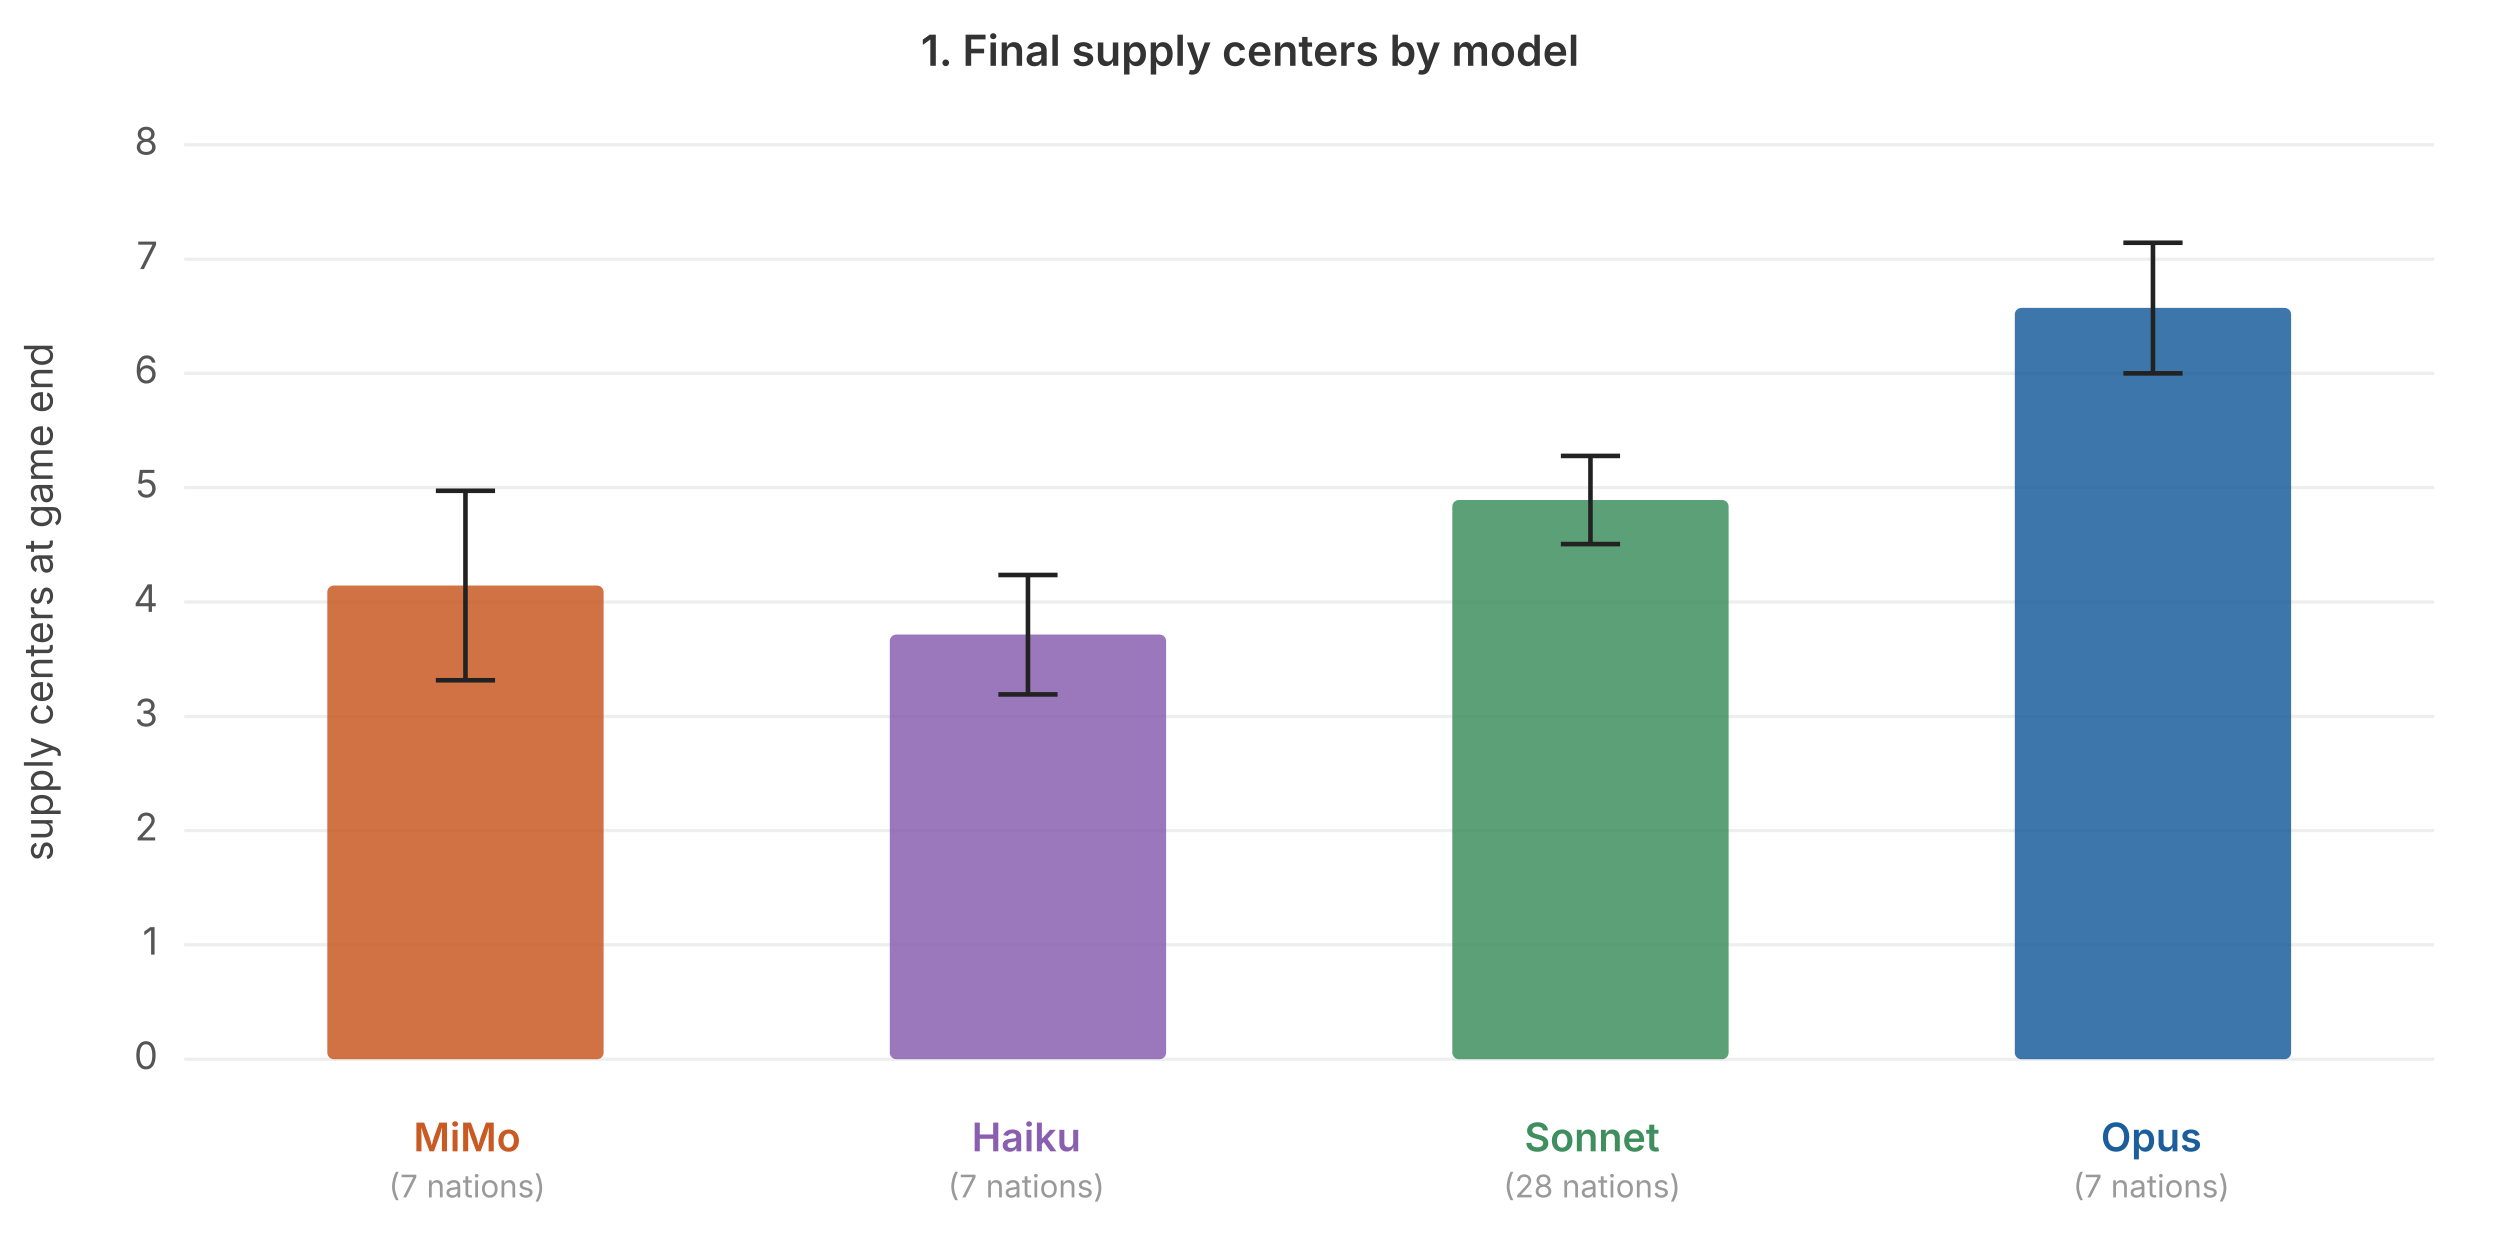
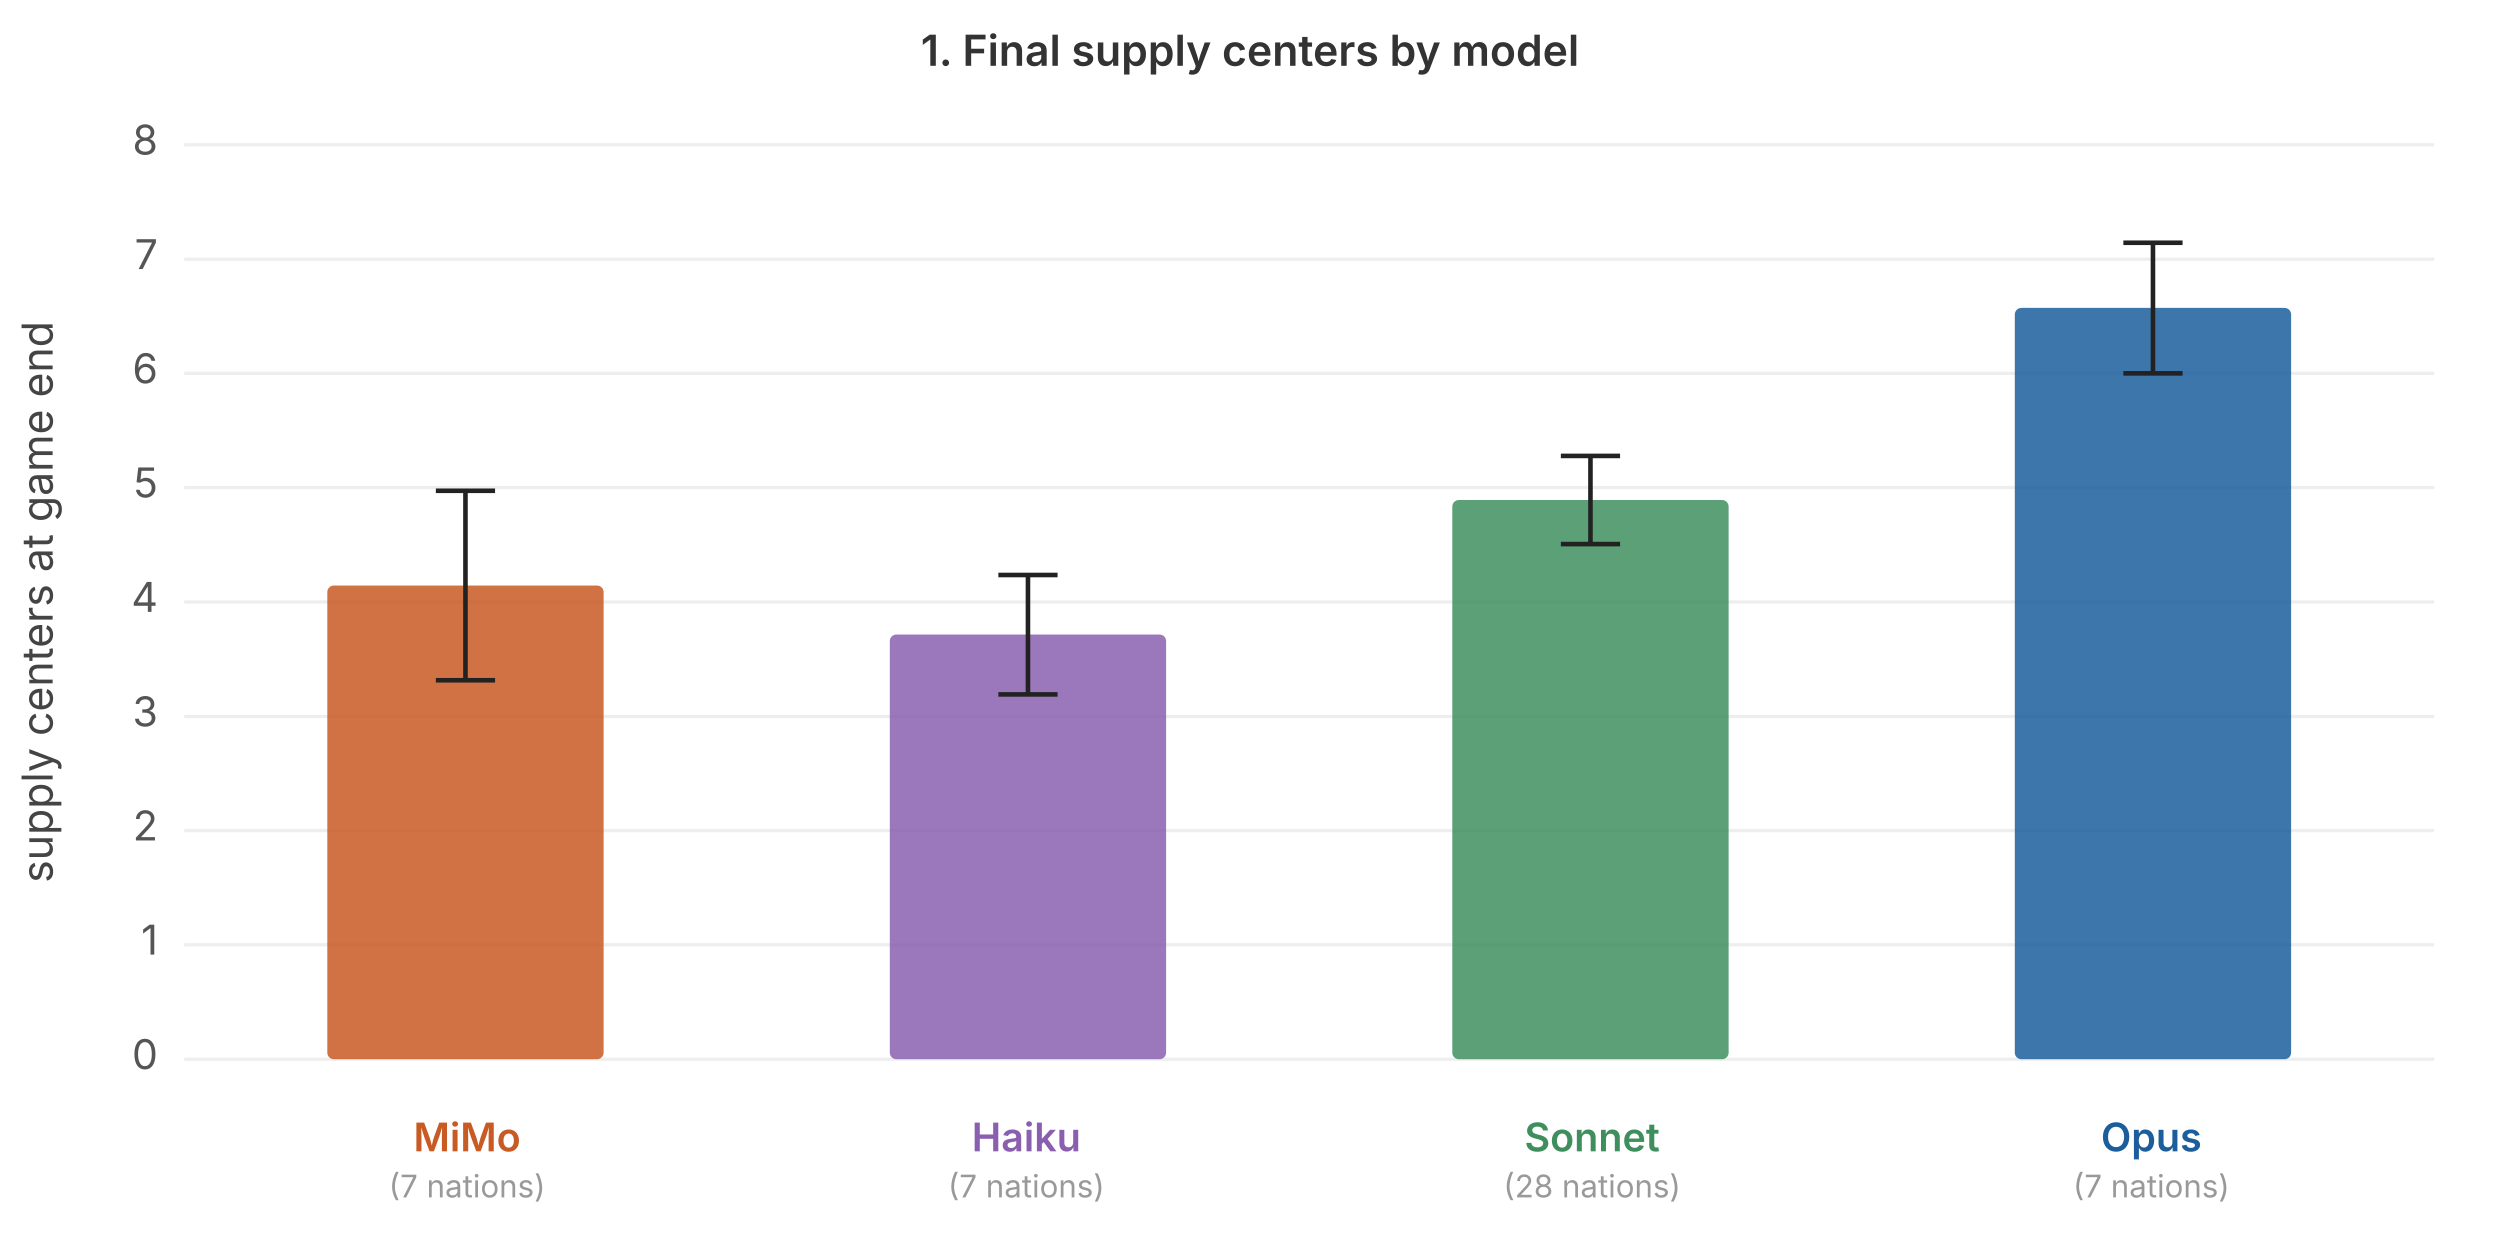
<svg xmlns="http://www.w3.org/2000/svg" viewBox="0 0 760 380" font-family="-apple-system, system-ui, sans-serif" width="760" height="380">
  <text x="380" y="20" text-anchor="middle" font-size="13" font-weight="600" fill="#333">1. Final supply centers by model</text>
  <line x1="56" y1="322.0" x2="740" y2="322.0" stroke="#eee" stroke-width="1" />
-   <text x="48" y="325.0" text-anchor="end" font-size="11.5" fill="#555">0</text>
+   <text x="48" y="325.0" text-anchor="end" font-size="12.5" fill="#555">0</text>
  <line x1="56" y1="287.2" x2="740" y2="287.2" stroke="#eee" stroke-width="1" />
-   <text x="48" y="290.2" text-anchor="end" font-size="11.5" fill="#555">1</text>
+   <text x="48" y="290.2" text-anchor="end" font-size="12.5" fill="#555">1</text>
  <line x1="56" y1="252.5" x2="740" y2="252.5" stroke="#eee" stroke-width="1" />
-   <text x="48" y="255.5" text-anchor="end" font-size="11.5" fill="#555">2</text>
+   <text x="48" y="255.5" text-anchor="end" font-size="12.5" fill="#555">2</text>
  <line x1="56" y1="217.8" x2="740" y2="217.8" stroke="#eee" stroke-width="1" />
-   <text x="48" y="220.8" text-anchor="end" font-size="11.5" fill="#555">3</text>
+   <text x="48" y="220.8" text-anchor="end" font-size="12.5" fill="#555">3</text>
  <line x1="56" y1="183.0" x2="740" y2="183.0" stroke="#eee" stroke-width="1" />
-   <text x="48" y="186.0" text-anchor="end" font-size="11.5" fill="#555">4</text>
+   <text x="48" y="186.0" text-anchor="end" font-size="12.5" fill="#555">4</text>
  <line x1="56" y1="148.2" x2="740" y2="148.2" stroke="#eee" stroke-width="1" />
-   <text x="48" y="151.2" text-anchor="end" font-size="11.5" fill="#555">5</text>
+   <text x="48" y="151.2" text-anchor="end" font-size="12.5" fill="#555">5</text>
  <line x1="56" y1="113.5" x2="740" y2="113.5" stroke="#eee" stroke-width="1" />
-   <text x="48" y="116.5" text-anchor="end" font-size="11.5" fill="#555">6</text>
+   <text x="48" y="116.5" text-anchor="end" font-size="12.5" fill="#555">6</text>
  <line x1="56" y1="78.8" x2="740" y2="78.8" stroke="#eee" stroke-width="1" />
-   <text x="48" y="81.8" text-anchor="end" font-size="11.5" fill="#555">7</text>
+   <text x="48" y="81.8" text-anchor="end" font-size="12.5" fill="#555">7</text>
  <line x1="56" y1="44.0" x2="740" y2="44.0" stroke="#eee" stroke-width="1" />
-   <text x="48" y="47.0" text-anchor="end" font-size="11.5" fill="#555">8</text>
-   <text x="16" y="183" font-size="12" fill="#444" transform="rotate(-90 16 183)" text-anchor="middle">supply centers at game end</text>
+   <text x="48" y="47.0" text-anchor="end" font-size="12.5" fill="#555">8</text>
+   <text x="16" y="183" font-size="13" fill="#444" transform="rotate(-90 16 183)" text-anchor="middle">supply centers at game end</text>
  <rect x="99.5" y="178.0" width="84" height="144.0" rx="2" fill="#c85a23" fill-opacity="0.85" />
  <line x1="141.5" y1="149.2" x2="141.5" y2="206.8" stroke="#222" stroke-width="1.4" />
  <line x1="132.5" y1="149.2" x2="150.5" y2="149.2" stroke="#222" stroke-width="1.4" />
  <line x1="132.5" y1="206.8" x2="150.5" y2="206.8" stroke="#222" stroke-width="1.4" />
  <text x="142" y="350" text-anchor="middle" font-size="12" font-weight="600" fill="#c85a23">MiMo</text>
  <text x="142" y="364" text-anchor="middle" font-size="9.5" fill="#999">(7 nations)</text>
  <rect x="270.5" y="192.9" width="84" height="129.1" rx="2" fill="#8a5fb0" fill-opacity="0.85" />
  <line x1="312.5" y1="174.8" x2="312.5" y2="211.1" stroke="#222" stroke-width="1.4" />
  <line x1="303.5" y1="174.8" x2="321.5" y2="174.8" stroke="#222" stroke-width="1.4" />
  <line x1="303.5" y1="211.1" x2="321.5" y2="211.1" stroke="#222" stroke-width="1.4" />
  <text x="312" y="350" text-anchor="middle" font-size="12" font-weight="600" fill="#8a5fb0">Haiku</text>
  <text x="312" y="364" text-anchor="middle" font-size="9.5" fill="#999">(7 nations)</text>
  <rect x="441.5" y="152.0" width="84" height="170.0" rx="2" fill="#3f8f5e" fill-opacity="0.85" />
  <line x1="483.5" y1="138.6" x2="483.5" y2="165.4" stroke="#222" stroke-width="1.4" />
  <line x1="474.5" y1="138.6" x2="492.5" y2="138.6" stroke="#222" stroke-width="1.4" />
  <line x1="474.5" y1="165.4" x2="492.5" y2="165.4" stroke="#222" stroke-width="1.4" />
  <text x="484" y="350" text-anchor="middle" font-size="12" font-weight="600" fill="#3f8f5e">Sonnet</text>
  <text x="484" y="364" text-anchor="middle" font-size="9.5" fill="#999">(28 nations)</text>
  <rect x="612.5" y="93.6" width="84" height="228.4" rx="2" fill="#1b5e9b" fill-opacity="0.85" />
  <line x1="654.5" y1="73.8" x2="654.5" y2="113.5" stroke="#222" stroke-width="1.4" />
  <line x1="645.5" y1="73.8" x2="663.5" y2="73.8" stroke="#222" stroke-width="1.4" />
  <line x1="645.5" y1="113.5" x2="663.5" y2="113.5" stroke="#222" stroke-width="1.4" />
  <text x="654" y="350" text-anchor="middle" font-size="12" font-weight="600" fill="#1b5e9b">Opus</text>
  <text x="654" y="364" text-anchor="middle" font-size="9.5" fill="#999">(7 nations)</text>
</svg>
